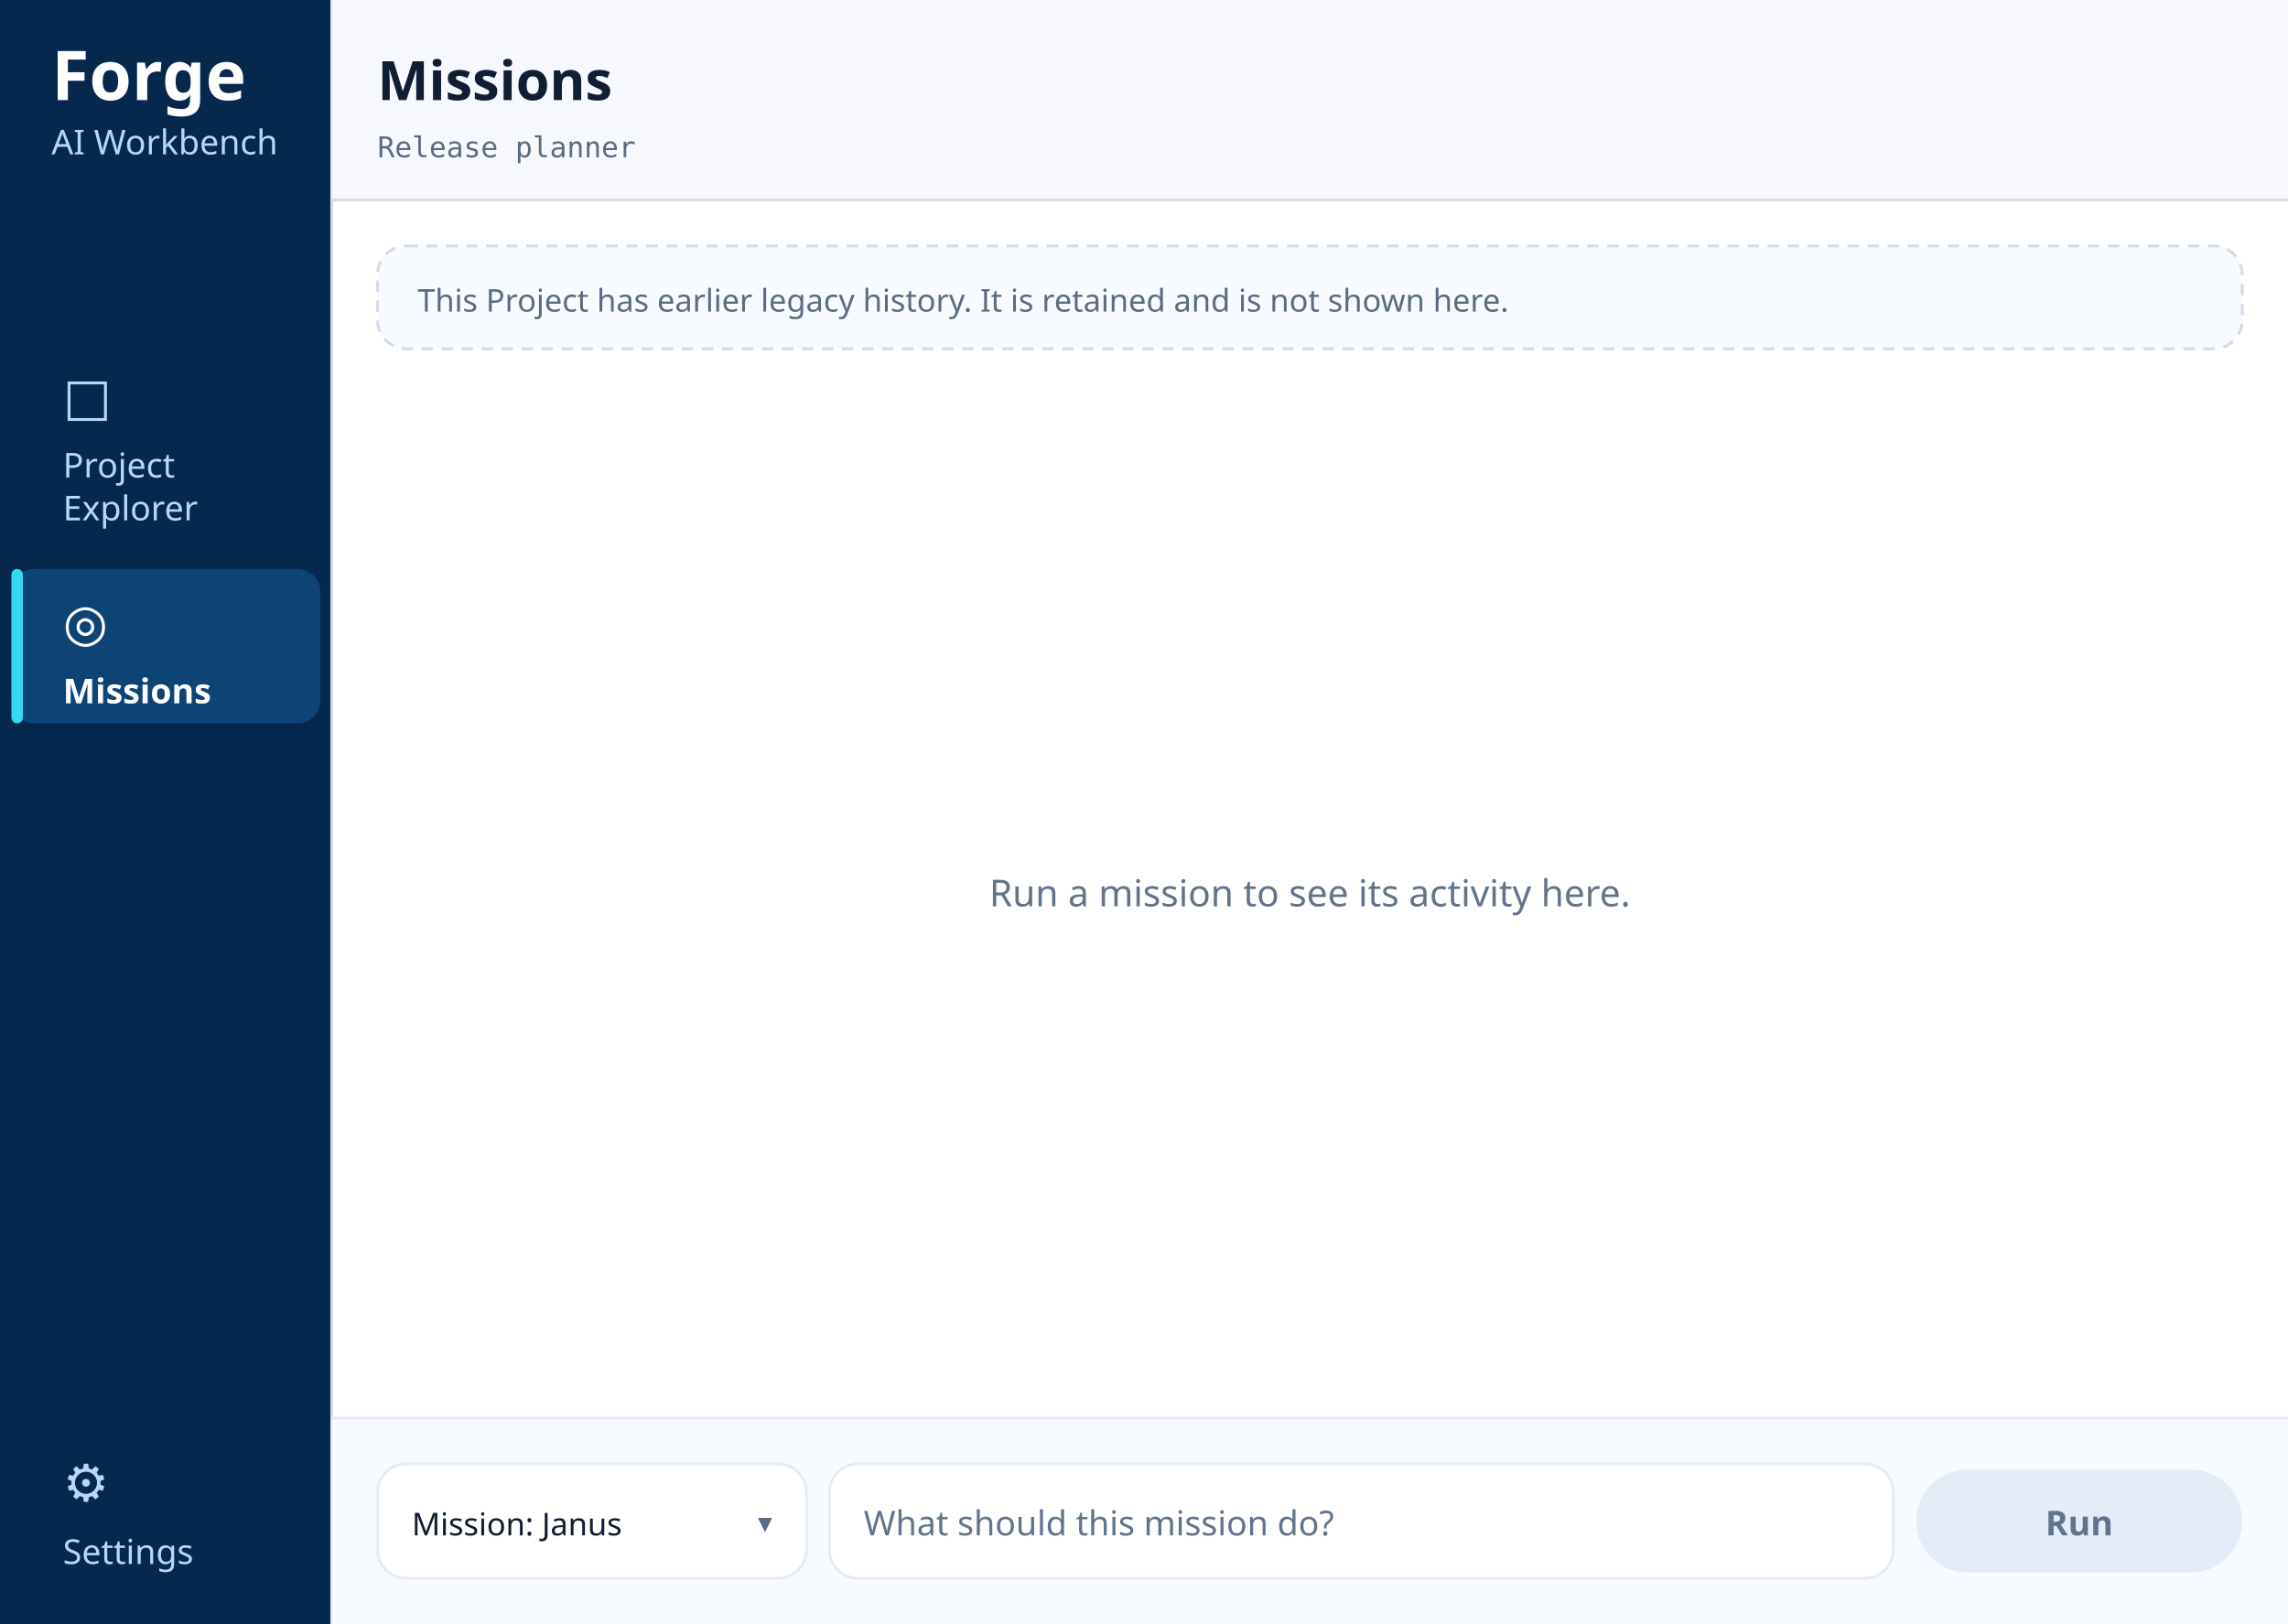
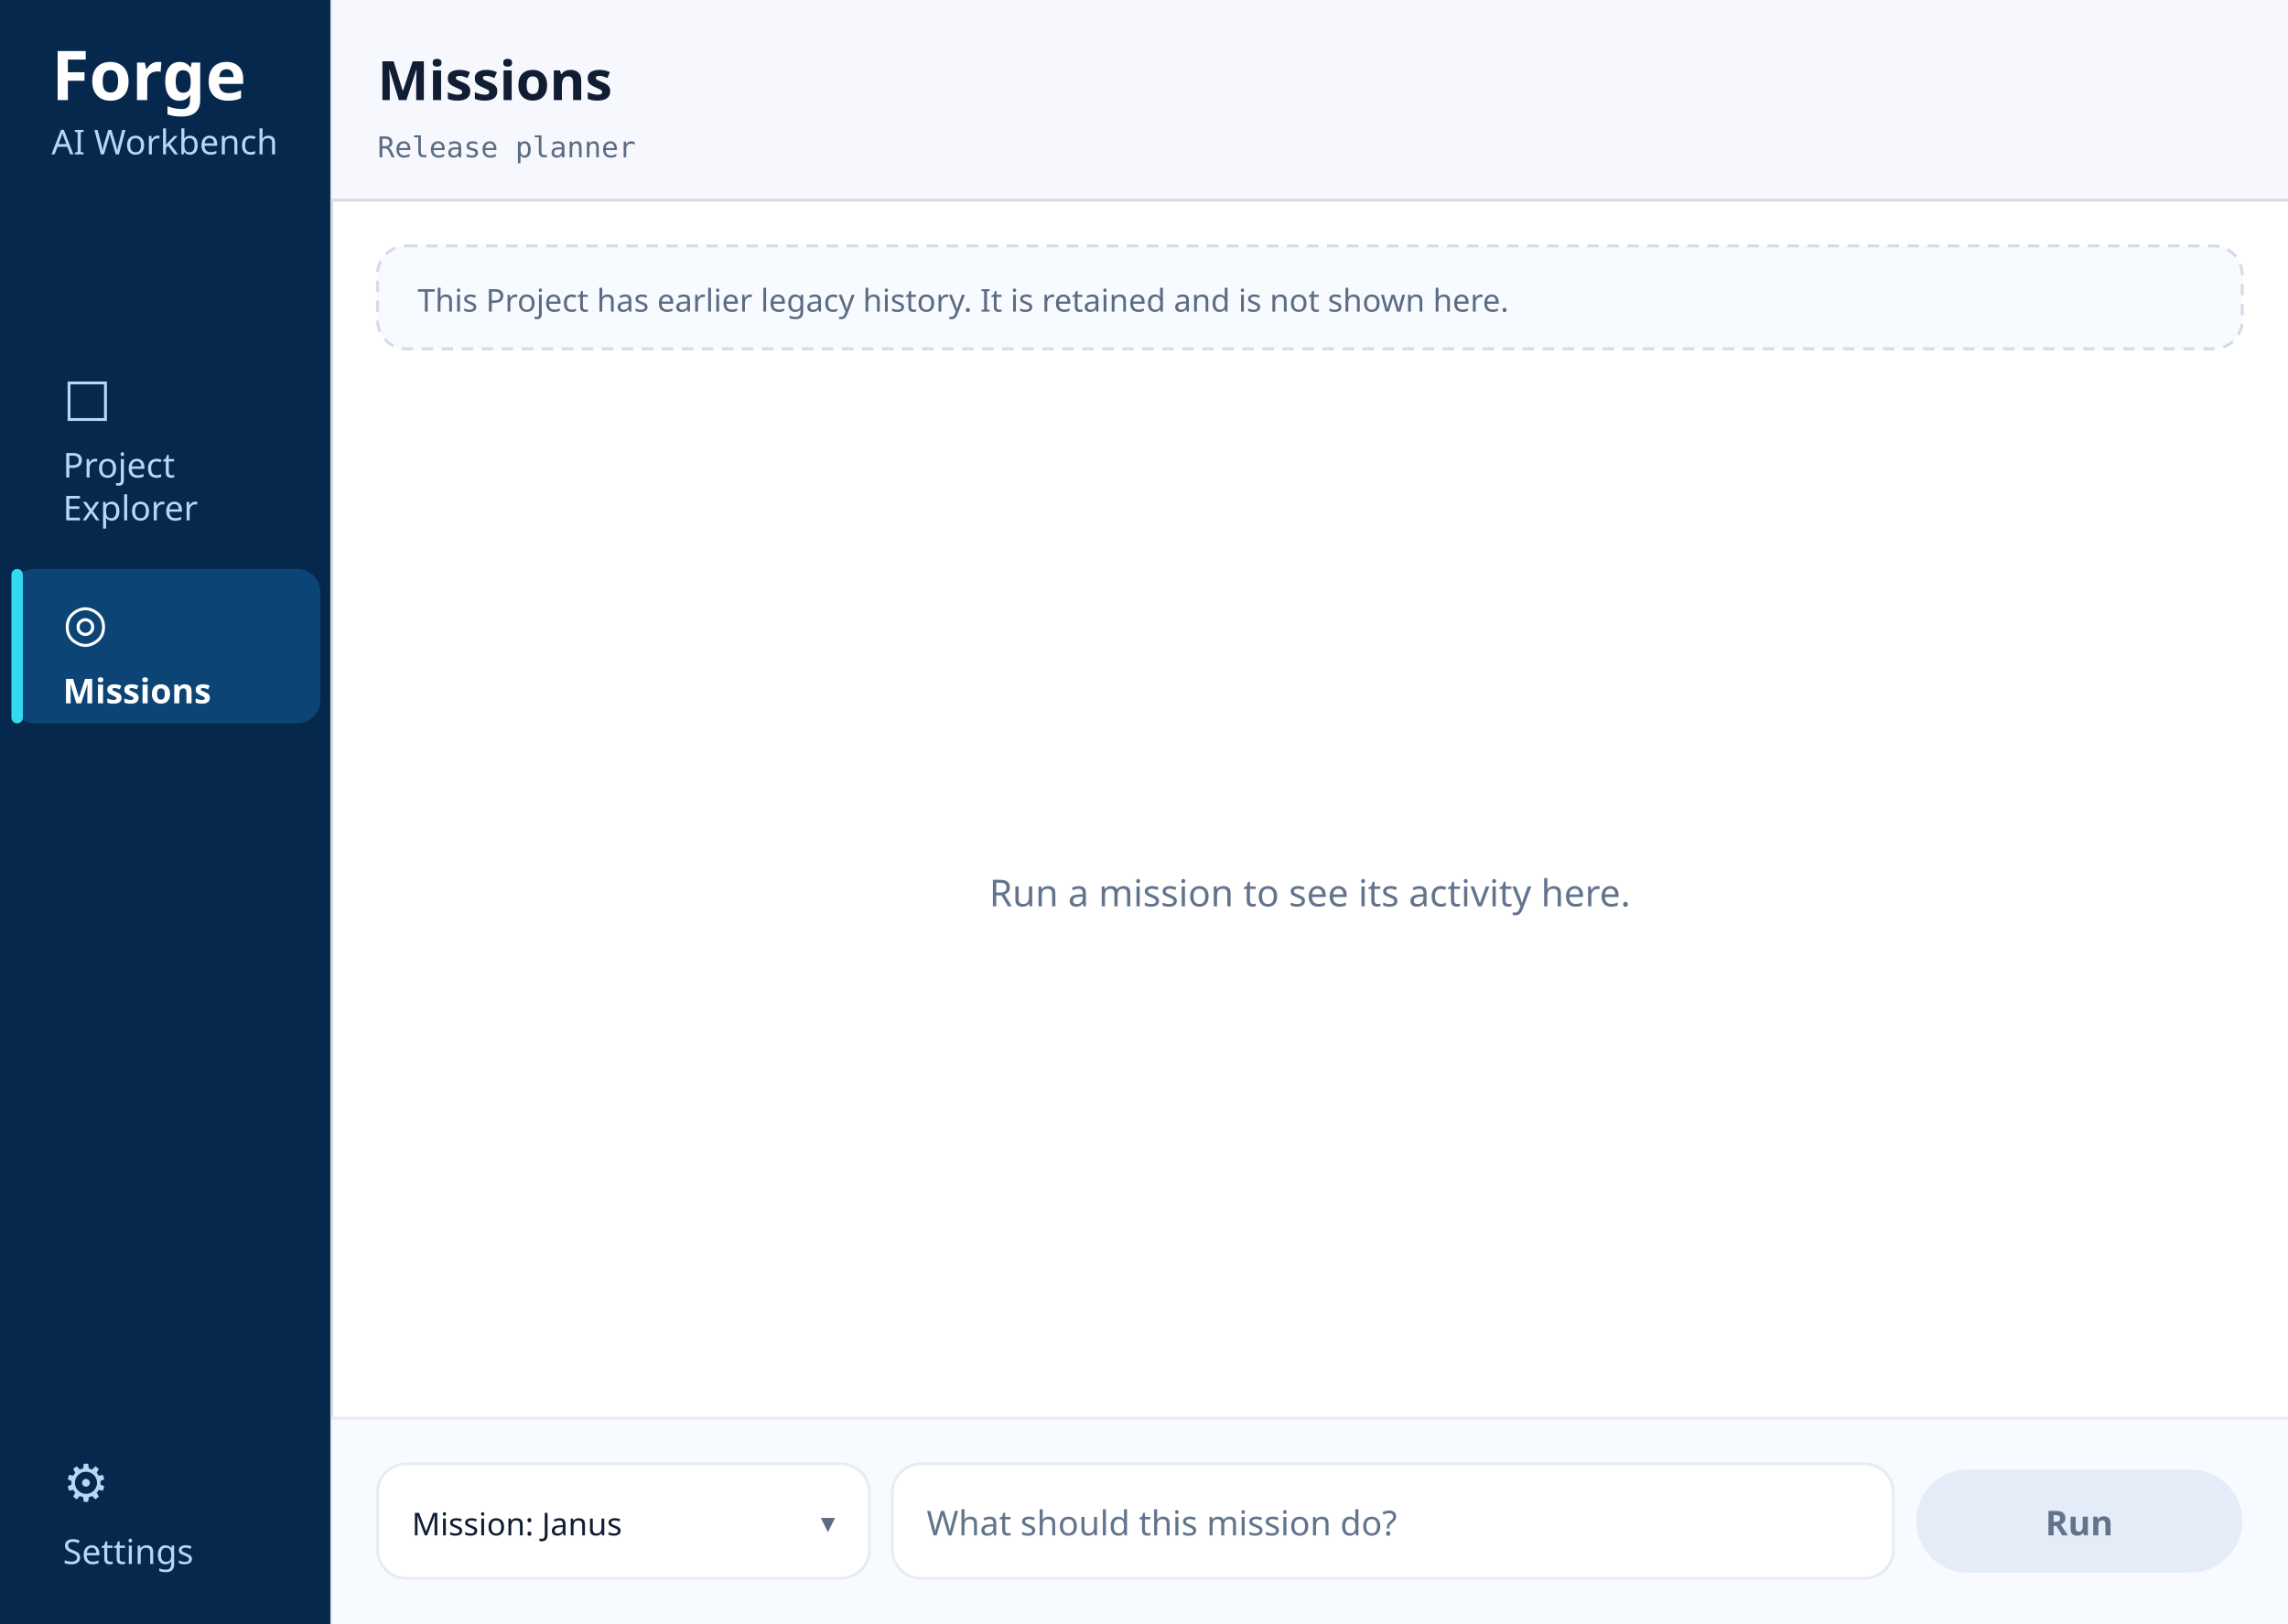
<svg xmlns="http://www.w3.org/2000/svg" viewBox="0 0 800 568" width="800" height="568" role="img">
  <rect x="0" y="0" width="800" height="568" fill="#f7faff" />
  <rect x="0" y="0" width="116" height="568" fill="#06284c" />
  <text x="18" y="35" font-family="system-ui, sans-serif" font-size="24" font-weight="700" fill="#ffffff">Forge</text>
  <text x="18" y="54" font-family="system-ui, sans-serif" font-size="12" fill="#b9d6f5">AI Workbench</text>
  <text x="22" y="145" font-family="system-ui, sans-serif" font-size="18" fill="#b9d6f5">□</text>
  <text x="22" y="167" font-family="system-ui, sans-serif" font-size="12" fill="#b9d6f5">Project</text>
  <text x="22" y="182" font-family="system-ui, sans-serif" font-size="12" fill="#b9d6f5">Explorer</text>
  <rect x="4" y="199" width="108" height="54" rx="8" fill="#0c4475" />
  <rect x="4" y="199" width="4" height="54" rx="2" fill="#32d9f2" />
  <text x="22" y="224" font-family="system-ui, sans-serif" font-size="18" fill="#ffffff">◎</text>
  <text x="22" y="246" font-family="system-ui, sans-serif" font-size="12" font-weight="600" fill="#ffffff">Missions</text>
  <text x="22" y="525" font-family="system-ui, sans-serif" font-size="18" fill="#b9d6f5">⚙</text>
  <text x="22" y="547" font-family="system-ui, sans-serif" font-size="12" fill="#b9d6f5">Settings</text>
  <rect x="116" y="0" width="684" height="568" fill="#ffffff" />
  <line x1="116" y1="0" x2="116" y2="568" stroke="#d5dae5" />
  <rect x="116" y="0" width="684" height="70" fill="#f6f8fd" />
  <line x1="116" y1="70" x2="800" y2="70" stroke="#d5dae5" />
  <text x="132" y="35" font-family="system-ui, sans-serif" font-size="19" font-weight="700" fill="#101d33">Missions</text>
  <text x="132" y="55" font-family="ui-monospace, monospace" font-size="10" fill="#5b6b83">Release planner</text>
  <rect x="132" y="86" width="652" height="36" rx="10" fill="#f7faff" stroke="#d5dae5" stroke-dasharray="4 3" />
  <text x="146" y="109.0" font-family="system-ui, sans-serif" font-size="11" fill="#5b6b83">This Project has earlier legacy history. It is retained and is not shown here.</text>
  <text x="458.0" y="317.0" font-family="system-ui, sans-serif" font-size="13" text-anchor="middle" fill="#62748c">Run a mission to see its activity here.</text>
  <rect x="116" y="496" width="684" height="72" fill="#f7faff" />
  <line x1="116" y1="496" x2="800" y2="496" stroke="#e7ecf4" />
-   <rect x="132" y="512.0" width="150" height="40" rx="10" fill="#ffffff" stroke="#e7ecf4" />
+   <rect x="132" y="512.0" width="172" height="40" rx="10" fill="#ffffff" stroke="#e7ecf4" />
  <text x="144" y="537.0" font-family="system-ui, sans-serif" font-size="11" fill="#101d33">Mission: Janus</text>
-   <text x="270" y="536.0" font-family="system-ui, sans-serif" font-size="10" text-anchor="end" fill="#5b6b83">▾</text>
-   <rect x="290" y="512.0" width="372" height="40" rx="10" fill="#ffffff" stroke="#e7ecf4" />
-   <text x="302" y="537.0" font-family="system-ui, sans-serif" font-size="12" fill="#62748c">What should this mission do?</text>
+   <text x="292" y="536.0" font-family="system-ui, sans-serif" font-size="10" text-anchor="end" fill="#5b6b83">▾</text>
+   <rect x="312" y="512.0" width="350" height="40" rx="10" fill="#ffffff" stroke="#e7ecf4" />
+   <text x="324" y="537.0" font-family="system-ui, sans-serif" font-size="12" fill="#62748c">What should this mission do?</text>
  <rect x="670" y="514.0" width="114" height="36" rx="18.0" fill="#e4ecf8" />
  <text x="727.0" y="537.0" font-family="system-ui, sans-serif" font-size="12" font-weight="600" text-anchor="middle" fill="#62748c">Run</text>
</svg>
